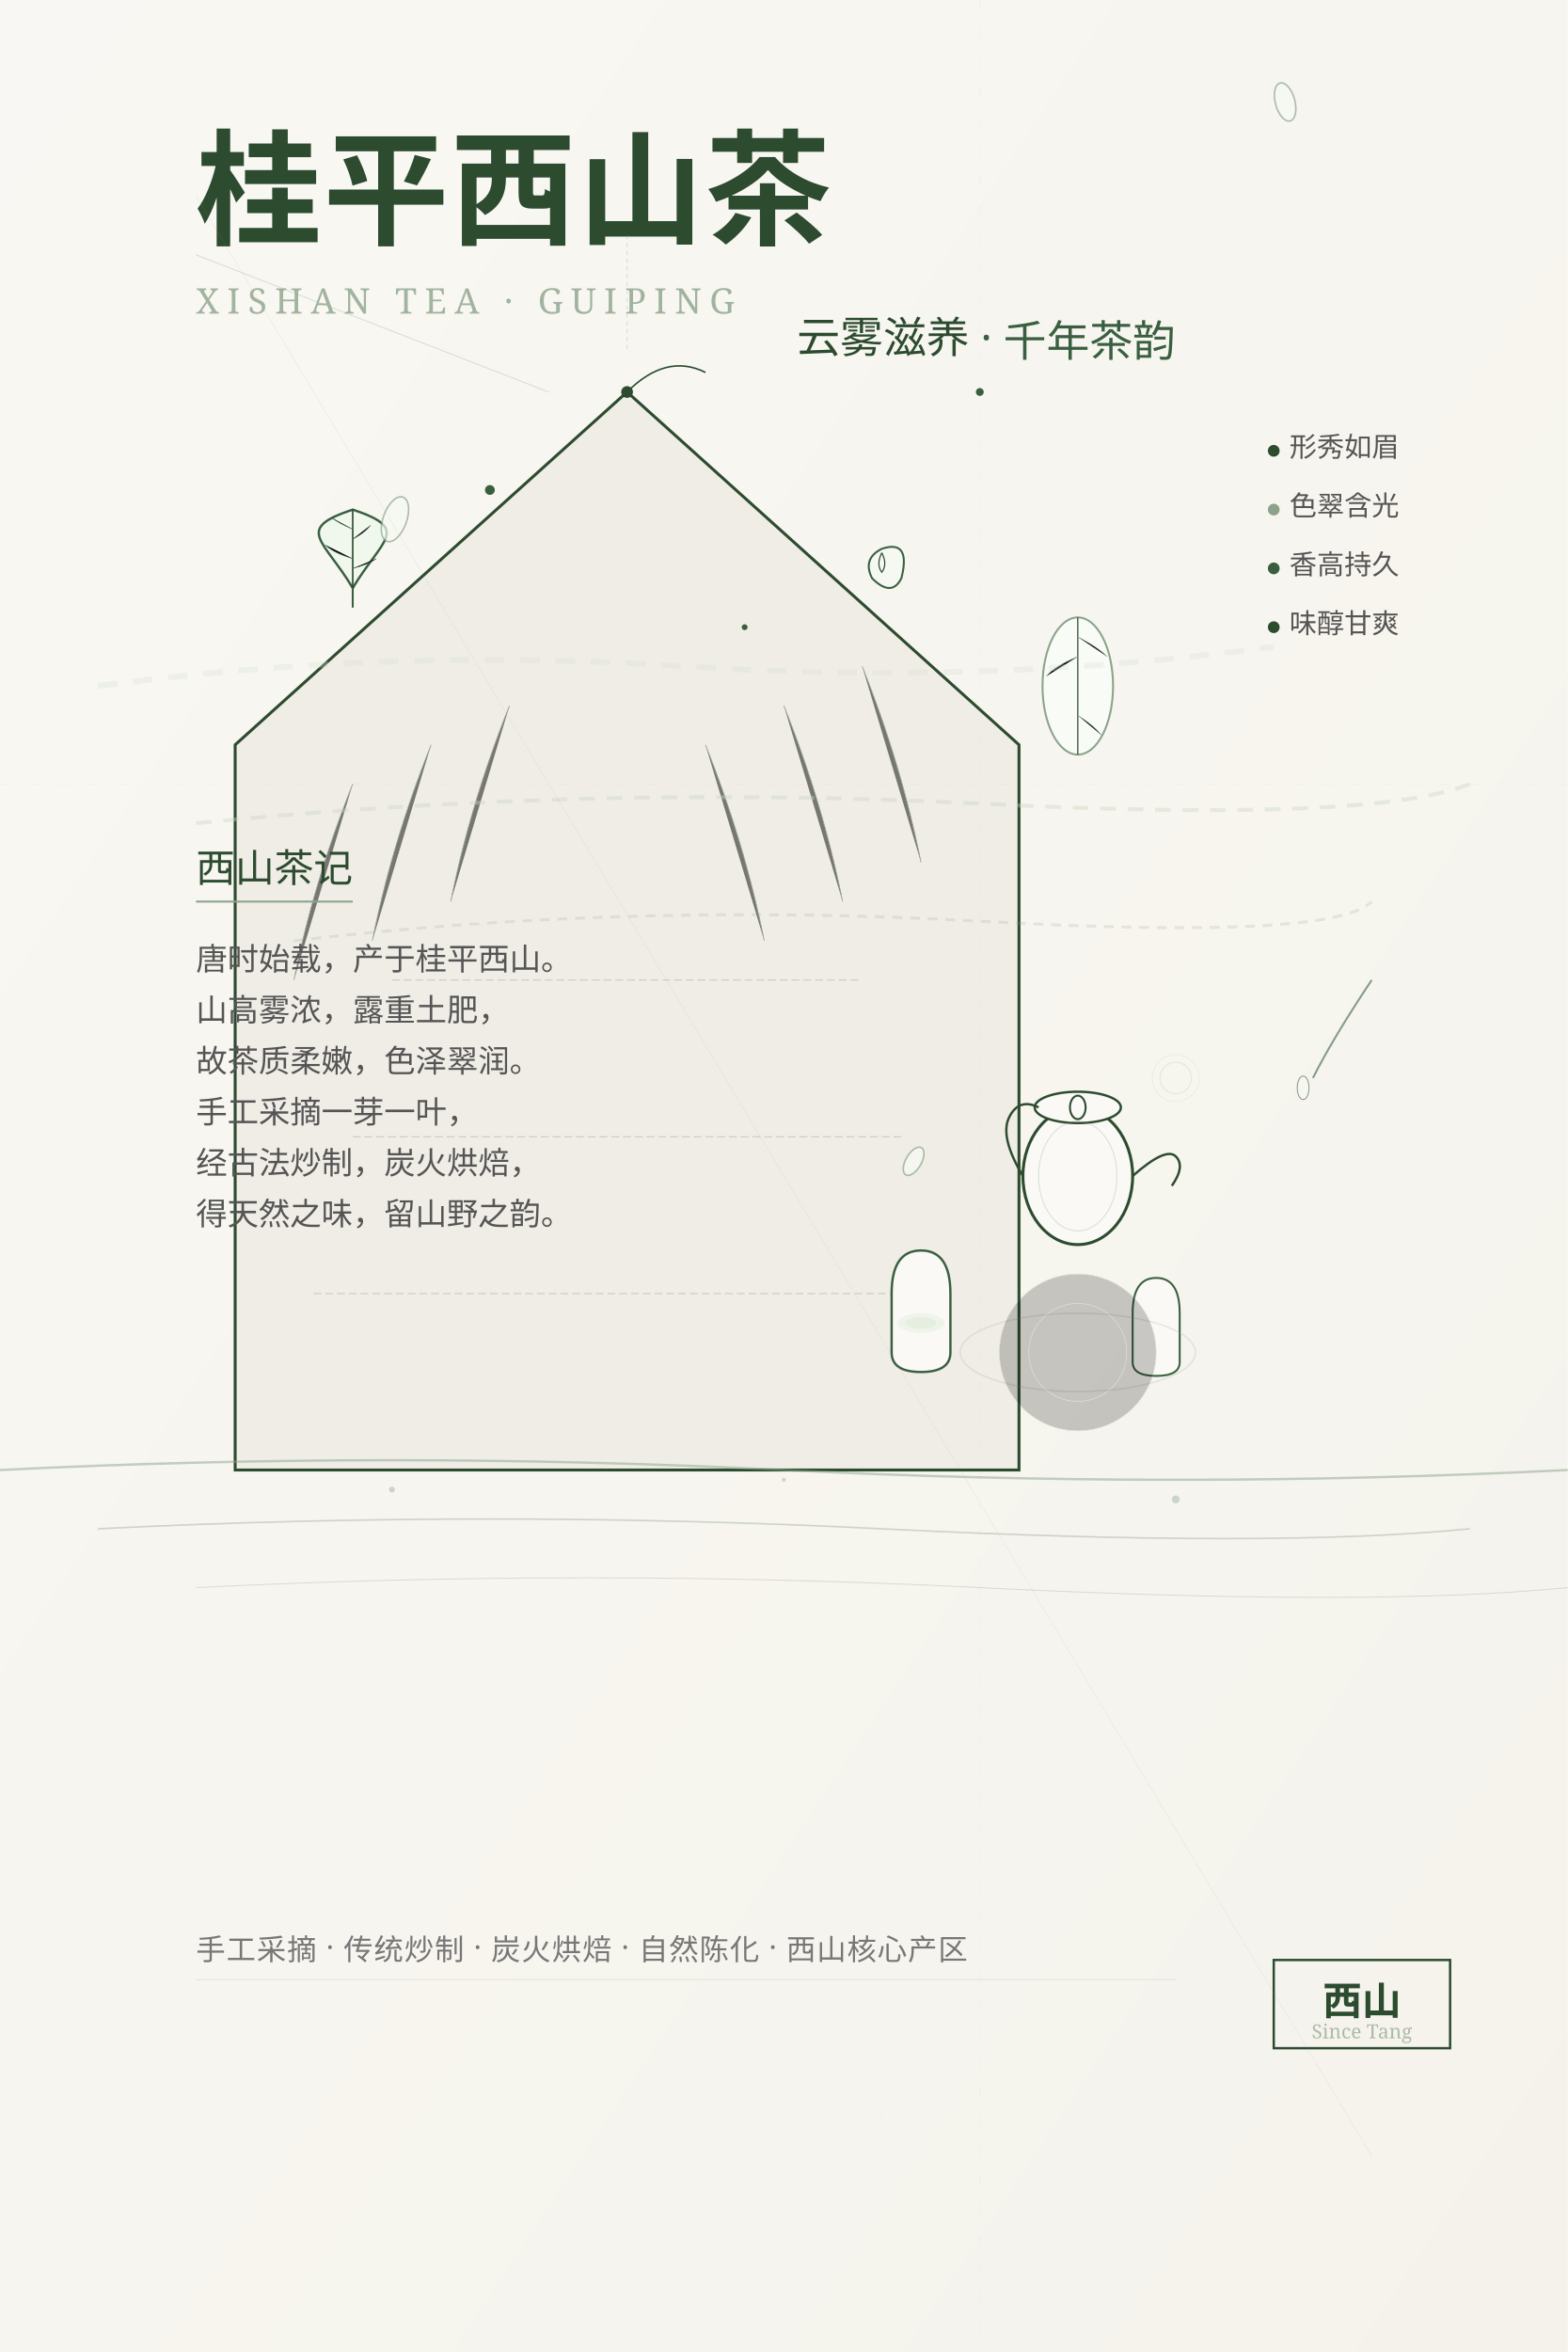
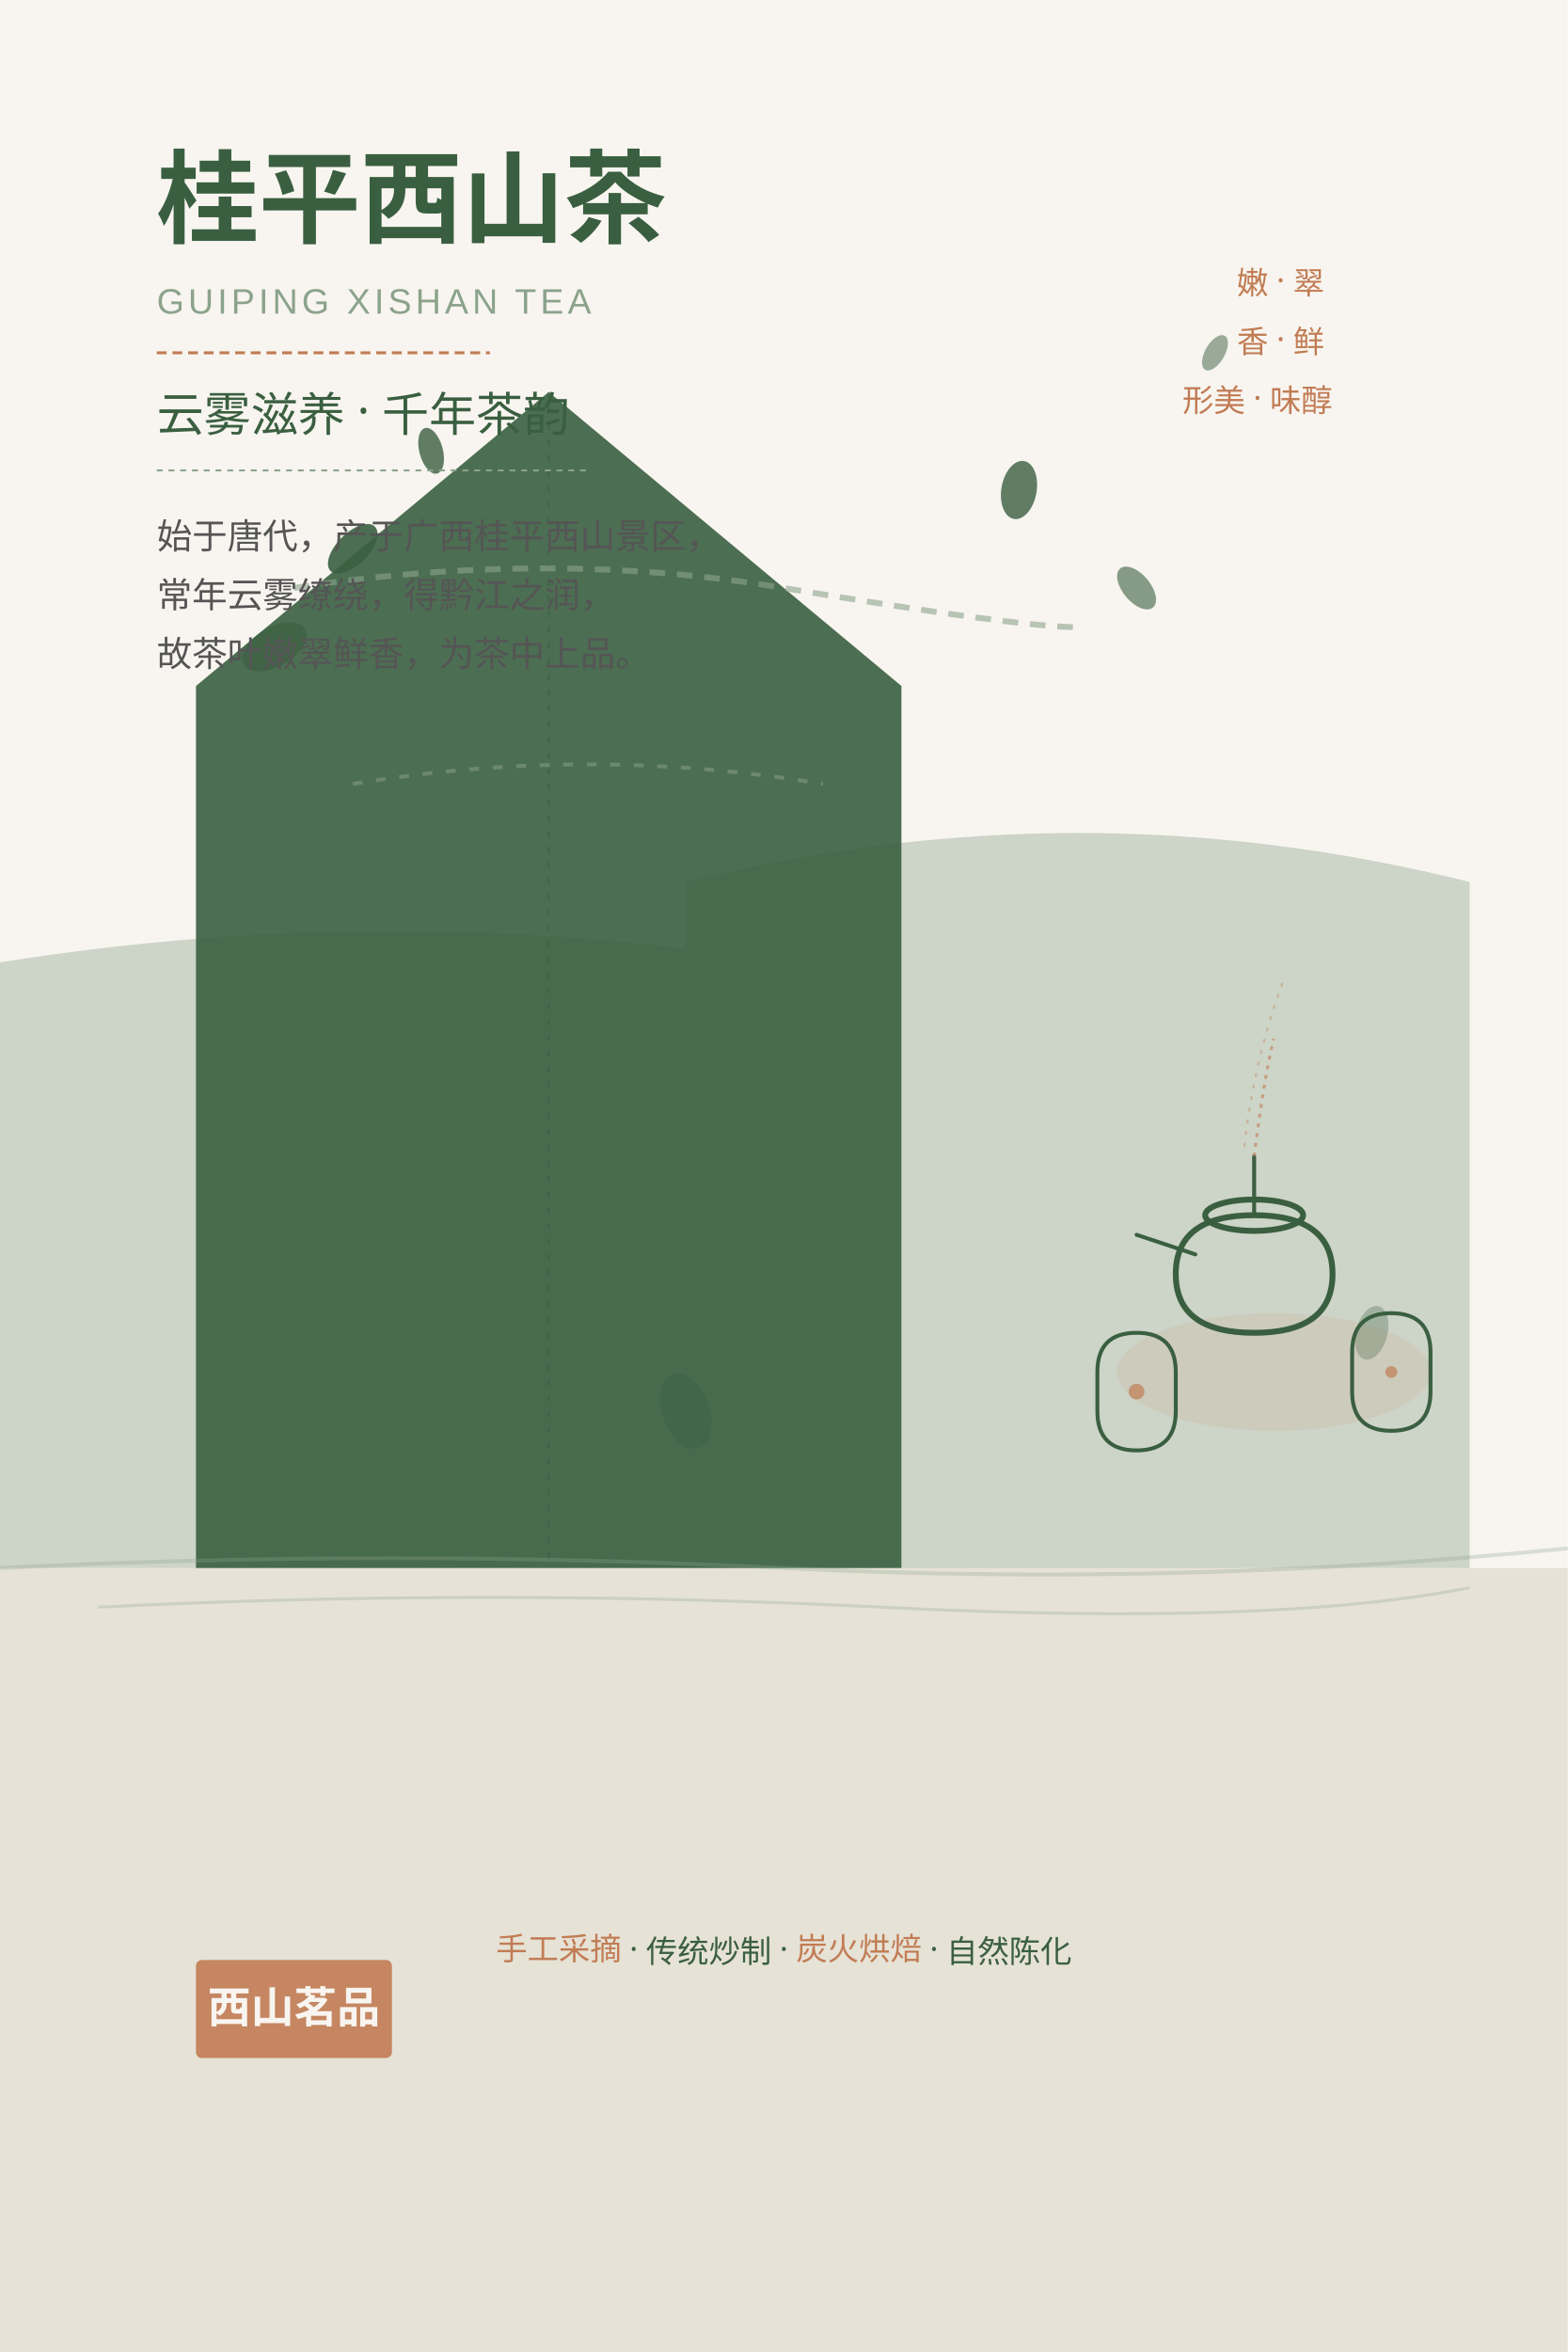
<svg xmlns="http://www.w3.org/2000/svg" width="800" height="1200" viewBox="0 0 800 1200">
-   <defs>
-     <linearGradient id="cleanBg" x1="0%" y1="0%" x2="100%" y2="100%">
-       <stop offset="0%" stop-color="#F9F7F3" />
-       <stop offset="100%" stop-color="#F3F0E9" />
-     </linearGradient>
-     <pattern id="subtleGrain" width="100" height="100" patternUnits="userSpaceOnUse">
-       <rect width="100" height="100" fill="#F9F7F3" />
-       <circle cx="30" cy="30" r="1" fill="#E8E5DE" opacity="0.1" />
-       <circle cx="70" cy="60" r="0.8" fill="#E8E5DE" opacity="0.1" />
-       <circle cx="50" cy="80" r="1.2" fill="#E8E5DE" opacity="0.1" />
-     </pattern>
-   </defs>
-   <rect width="800" height="1200" fill="url(#cleanBg)" />
-   <rect width="800" height="1200" fill="url(#subtleGrain)" opacity="0.3" />
-   <g id="refined-mountain">
-     <path d="M120,380 L320,200 L520,380 L520,750 L120,750 Z" fill="#F0EDE6" stroke="#2C4B2F" stroke-width="1.5" />
-     <g stroke="#3A5F40" stroke-width="0.4" opacity="0.5">
-       <path d="M180,400 Q160,450 150,500" />
-       <path d="M220,380 Q200,430 190,480" />
-       <path d="M260,360 Q240,410 230,460" />
-       <path d="M360,380 Q380,430 390,480" />
-       <path d="M400,360 Q420,410 430,460" />
-       <path d="M440,340 Q460,390 470,440" />
-     </g>
-     <g stroke="#8CA38B" stroke-width="0.6" opacity="0.4">
-       <path d="M200,500 L440,500" stroke-dasharray="4,2" />
-       <path d="M180,580 L460,580" stroke-dasharray="4,2" />
-       <path d="M160,660 L480,660" stroke-dasharray="4,2" />
-     </g>
-     <circle cx="320" cy="200" r="3" fill="#2C4B2F" />
-     <path d="M320,200 Q340,180 360,190" stroke="#2C4B2F" stroke-width="0.8" fill="none" />
+   <rect width="800" height="1200" fill="#F8F5F0" />
+   <rect x="0" y="800" width="800" height="400" fill="#E6E2D6" />
+   <g id="distant-mountains" opacity="0.4">
+     <path d="M-50,500 Q200,450 450,500 L450,800 L-50,800 Z" fill="#8CA38B" />
+     <path d="M350,450 Q550,400 750,450 L750,800 L350,800 Z" fill="#8CA38B" />
  </g>
-   <g id="detailed-tea-collection">
-     <g transform="translate(180, 300)">
-       <path d="M0,0 C15,-25 30,-30 0,-40 C-30,-30 -15,-25 0,0 Z" fill="#F0F7ED" stroke="#3A5F40" stroke-width="1.2" />
-       <line x1="0" y1="0" x2="0" y2="-40" stroke="#2C4B2F" stroke-width="0.8" />
-       <g stroke="#3A5F40" stroke-width="0.3">
-         <path d="M0,-10 Q8,-12 12,-15" />
-         <path d="M0,-15 Q-10,-18 -14,-22" />
-         <path d="M0,-25 Q6,-28 9,-32" />
-         <path d="M0,-30 Q-7,-33 -11,-36" />
-       </g>
-       <line x1="0" y1="0" x2="0" y2="10" stroke="#3A5F40" stroke-width="1" />
-     </g>
-     <g transform="translate(450, 280)">
-       <path d="M0,0 Q15,-5 10,15 Q5,25 -5,15 Q-10,5 0,0" fill="#F5F9F2" stroke="#3A5F40" stroke-width="1" />
-       <path d="M0,2 Q3,8 0,12 Q-3,8 0,2" fill="none" stroke="#2C4B2F" stroke-width="0.6" />
-     </g>
-     <g transform="translate(550, 350)">
-       <ellipse cx="0" cy="0" rx="18" ry="35" fill="#F8FBF6" stroke="#8CA38B" stroke-width="1" />
-       <line x1="0" y1="-35" x2="0" y2="35" stroke="#2C4B2F" stroke-width="0.6" />
-       <path d="M0,-25 Q10,-20 15,-15" stroke="#8CA38B" stroke-width="0.3" />
-       <path d="M0,-15 Q-12,-10 -16,-5" stroke="#8CA38B" stroke-width="0.3" />
-       <path d="M0,15 Q8,20 12,25" stroke="#8CA38B" stroke-width="0.3" />
-     </g>
-     <g opacity="0.7">
-       <ellipse cx="280" cy="180" rx="6" ry="12" fill="#F5F9F2" stroke="#8CA38B" stroke-width="0.8" transform="rotate(20)" />
-       <ellipse cx="620" cy="220" rx="5" ry="10" fill="#F5F9F2" stroke="#8CA38B" stroke-width="0.8" transform="rotate(-15)" />
-       <ellipse cx="700" cy="280" rx="4" ry="8" fill="#F5F9F2" stroke="#8CA38B" stroke-width="0.8" transform="rotate(30)" />
-     </g>
-     <circle cx="250" cy="250" r="2.5" fill="#3A5F40" />
-     <circle cx="500" cy="200" r="2" fill="#3A5F40" />
-     <circle cx="380" cy="320" r="1.5" fill="#3A5F40" />
+   <g id="main-mountains">
+     <path d="M100,350 L280,200 L460,350 L460,800 L100,800 Z" fill="#3A5F40" opacity="0.9" />
+     <path d="M280,200 L280,800" stroke="#2C4B2F" stroke-width="1" stroke-dasharray="3,5" opacity="0.3" />
+     <path d="M150,300 Q280,280 400,300 T550,320" stroke="#8CA38B" stroke-width="3" fill="none" stroke-dasharray="8,6" opacity="0.6" />
+     <path d="M180,400 Q300,380 420,400" stroke="#8CA38B" stroke-width="2" fill="none" stroke-dasharray="5,7" opacity="0.5" />
  </g>
-   <g id="refined-tea-set" transform="translate(550, 600)">
-     <g>
-       <ellipse cx="0" cy="0" rx="28" ry="35" fill="#FAF9F5" stroke="#2C4B2F" stroke-width="1.5" />
-       <ellipse cx="0" cy="-35" rx="22" ry="8" fill="#FAF9F5" stroke="#2C4B2F" stroke-width="1.2" />
-       <ellipse cx="0" cy="-35" rx="4" ry="6" fill="none" stroke="#2C4B2F" stroke-width="1" />
-       <path d="M28,0 Q45,-15 50,-10 Q55,-5 48,5" fill="none" stroke="#2C4B2F" stroke-width="1.2" />
-       <path d="M-28,0 Q-40,-20 -35,-30 Q-30,-40 -20,-35" fill="none" stroke="#2C4B2F" stroke-width="1.2" />
-       <ellipse cx="0" cy="0" rx="20" ry="28" fill="none" stroke="#8CA38B" stroke-width="0.5" opacity="0.3" />
-     </g>
-     <g transform="translate(-80, 60)">
-       <path d="M-15,0 Q-15,-22 0,-22 Q15,-22 15,0 L15,30 Q15,40 0,40 Q-15,40 -15,30 Z" fill="#FAF9F5" stroke="#3A5F40" stroke-width="1.2" />
-       <ellipse cx="0" cy="15" rx="12" ry="5" fill="#E8F0E5" opacity="0.6" />
-       <ellipse cx="0" cy="15" rx="8" ry="3" fill="#D8E6D0" opacity="0.4" />
-     </g>
-     <g transform="translate(40, 70)">
-       <path d="M-12,0 Q-12,-18 0,-18 Q12,-18 12,0 L12,25 Q12,32 0,32 Q-12,32 -12,25 Z" fill="#FAF9F5" stroke="#3A5F40" stroke-width="1" />
-     </g>
-     <ellipse cx="0" cy="90" rx="60" ry="20" fill="none" stroke="#8CA38B" stroke-width="0.8" opacity="0.2" />
-     <g stroke="#8CA38B" stroke-width="0.3" opacity="0.2">
-       <circle cx="0" cy="90" r="40" />
-       <circle cx="0" cy="90" r="25" />
-     </g>
+   <g id="floating-leaves">
+     <ellipse cx="180" cy="280" rx="8" ry="16" fill="#3A5F40" opacity="0.9" transform="rotate(45 180 280)" />
+     <ellipse cx="220" cy="230" rx="6" ry="12" fill="#3A5F40" opacity="0.8" transform="rotate(-15 220 230)" />
+     <ellipse cx="140" cy="330" rx="10" ry="18" fill="#3A5F40" opacity="0.7" transform="rotate(60 140 330)" />
+     <ellipse cx="520" cy="250" rx="9" ry="15" fill="#3A5F40" opacity="0.8" transform="rotate(10 520 250)" />
+     <ellipse cx="580" cy="300" rx="7" ry="13" fill="#3A5F40" opacity="0.6" transform="rotate(-40 580 300)" />
+     <ellipse cx="620" cy="180" rx="5" ry="10" fill="#3A5F40" opacity="0.5" transform="rotate(30 620 180)" />
+     <ellipse cx="350" cy="720" rx="12" ry="20" fill="#3A5F40" opacity="0.4" transform="rotate(-20 350 720)" />
+     <ellipse cx="700" cy="680" rx="8" ry="14" fill="#3A5F40" opacity="0.3" transform="rotate(15 700 680)" />
  </g>
-   <g id="layered-clouds">
-     <path d="M50,350 Q200,330 350,340 Q500,350 650,330" fill="none" stroke="#D5E0D0" stroke-width="3" opacity="0.3" stroke-dasharray="10,8" />
-     <path d="M100,420 Q300,400 500,410 Q700,420 750,400" fill="none" stroke="#C8D6C1" stroke-width="2" opacity="0.4" stroke-dasharray="8,6" />
-     <path d="M150,480 Q320,460 500,470 Q680,480 700,460" fill="none" stroke="#8CA38B" stroke-width="1.5" opacity="0.2" stroke-dasharray="5,4" />
+   <g id="tea-set-group">
+     <ellipse cx="650" cy="700" rx="80" ry="30" fill="#C17C54" opacity="0.1" />
+     <path d="M600,650 Q600,620 640,620 Q680,620 680,650 Q680,680 640,680 Q600,680 600,650" stroke="#3A5F40" stroke-width="3" fill="none" stroke-linecap="round" />
+     <ellipse cx="640" cy="620" rx="25" ry="8" stroke="#3A5F40" stroke-width="3" fill="none" />
+     <path d="M640,620 L640,590 M610,640 L580,630" stroke="#3A5F40" stroke-width="2" stroke-linecap="round" />
+     <path d="M560,700 Q560,680 580,680 Q600,680 600,700 L600,720 Q600,740 580,740 Q560,740 560,720 Z" stroke="#3A5F40" stroke-width="2" fill="none" />
+     <path d="M690,690 Q690,670 710,670 Q730,670 730,690 L730,710 Q730,730 710,730 Q690,730 690,710 Z" stroke="#3A5F40" stroke-width="2" fill="none" />
+     <circle cx="580" cy="710" r="4" fill="#C17C54" opacity="0.7" />
+     <circle cx="710" cy="700" r="3" fill="#C17C54" opacity="0.7" />
+     <path d="M640,590 Q645,550 650,530" stroke="#C17C54" stroke-width="1.5" fill="none" stroke-dasharray="2,3" opacity="0.6" />
+     <path d="M635,585 Q640,540 655,500" stroke="#C17C54" stroke-width="1" fill="none" stroke-dasharray="2,4" opacity="0.4" />
  </g>
-   <g id="water-details" transform="translate(0, 750)">
-     <path d="M0,0 Q200,-10 400,0 Q600,10 800,0" fill="none" stroke="#8CA38B" stroke-width="1.2" opacity="0.5" />
-     <path d="M50,30 Q250,20 450,30 Q650,40 750,30" fill="none" stroke="#8CA38B" stroke-width="0.8" opacity="0.4" />
-     <path d="M100,60 Q300,50 500,60 Q700,70 800,60" fill="none" stroke="#8CA38B" stroke-width="0.5" opacity="0.3" />
-     <g opacity="0.4">
-       <circle cx="200" cy="10" r="1.5" fill="#8CA38B" />
-       <circle cx="400" cy="5" r="1" fill="#8CA38B" />
-       <circle cx="600" cy="15" r="2" fill="#8CA38B" />
-     </g>
+   <g id="water-ripples" opacity="0.3">
+     <path d="M0,800 Q200,790 400,800 T800,790" stroke="#8CA38B" stroke-width="2" fill="none" />
+     <path d="M50,820 Q250,810 450,820 T750,810" stroke="#8CA38B" stroke-width="1.5" fill="none" />
  </g>
-   <g id="floating-elements" opacity="0.6">
-     <g transform="translate(700, 500)">
-       <path d="M0,0 Q-20,30 -30,50" stroke="#3A5F40" stroke-width="1" fill="none" />
-       <ellipse cx="-35" cy="55" rx="3" ry="6" fill="#F5F9F2" stroke="#3A5F40" stroke-width="0.5" />
-     </g>
-     <g transform="translate(600, 550)" opacity="0.3">
-       <circle cx="0" cy="0" r="8" fill="none" stroke="#8CA38B" stroke-width="0.5" />
-       <circle cx="0" cy="0" r="12" fill="none" stroke="#8CA38B" stroke-width="0.3" />
-     </g>
-   </g>
-   <g id="considered-typography">
-     <text x="100" y="120" font-family="'Noto Serif SC', serif" font-size="64" font-weight="600" fill="#2C4B2F" letter-spacing="1">
+   <g id="typography">
+     <text x="80" y="120" font-family="'Microsoft YaHei', sans-serif" font-size="52" font-weight="bold" fill="#3A5F40">
      桂平西山茶
    </text>
-     <text x="100" y="160" font-family="'Georgia', serif" font-size="18" fill="#8CA38B" letter-spacing="4" opacity="0.8">
-       XISHAN TEA · GUIPING
+     <text x="80" y="160" font-family="Arial, sans-serif" font-size="18" fill="#8CA38B" letter-spacing="2">
+       GUIPING XISHAN TEA
    </text>
-     <g opacity="0.3">
-       <line x1="100" y1="130" x2="280" y2="200" stroke="#8CA38B" stroke-width="0.5" />
-       <line x1="320" y1="120" x2="320" y2="180" stroke="#8CA38B" stroke-width="0.5" stroke-dasharray="2,2" />
+     <text x="680" y="150" font-family="'Microsoft YaHei', sans-serif" font-size="16" fill="#C17C54" text-anchor="end">
+       <tspan x="680" dy="0">嫩 · 翠</tspan>
+       <tspan x="680" dy="30">香 · 鲜</tspan>
+       <tspan x="680" dy="30">形美 · 味醇</tspan>
+     </text>
+     <text x="80" y="220" font-family="'Microsoft YaHei', sans-serif" font-size="24" fill="#3A5F40" font-weight="500">
+       云雾滋养 · 千年茶韵
+     </text>
+     <text x="80" y="280" font-family="'Microsoft YaHei', sans-serif" font-size="18" fill="#555" line-height="1.8">
+       <tspan x="80" dy="0">始于唐代，产于广西桂平西山景区，</tspan>
+       <tspan x="80" dy="30">常年云雾缭绕，得黔江之润，</tspan>
+       <tspan x="80" dy="30">故茶叶嫩翠鲜香，为茶中上品。</tspan>
+     </text>
+     <text x="400" y="1000" font-family="'Microsoft YaHei', sans-serif" font-size="16" fill="#3A5F40" text-anchor="middle">
+       <tspan fill="#C17C54">手工采摘</tspan> · 传统炒制 · <tspan fill="#C17C54">炭火烘焙</tspan> · 自然陈化
+     </text>
+     <g id="seal" transform="translate(100, 1000)">
+       <rect x="0" y="0" width="100" height="50" fill="#C17C54" opacity="0.9" rx="3" />
+       <text x="50" y="32" font-family="'Microsoft YaHei', serif" font-size="22" fill="#F8F5F0" text-anchor="middle" font-weight="bold">西山茗品</text>
    </g>
-     <text x="600" y="180" font-family="'Noto Sans SC', sans-serif" font-size="22" fill="#3A5F40" text-anchor="end" font-weight="500">
-       <tspan fill="#2C4B2F">云雾滋养</tspan> · 千年茶韵
-     </text>
-     <g id="feature-tags">
-       <g transform="translate(650, 230)">
-         <circle cx="0" cy="0" r="3" fill="#2C4B2F" />
-         <text x="8" y="3" font-family="'Noto Sans SC', sans-serif" font-size="14" fill="#555">形秀如眉</text>
-       </g>
-       <g transform="translate(650, 260)">
-         <circle cx="0" cy="0" r="3" fill="#8CA38B" />
-         <text x="8" y="3" font-family="'Noto Sans SC', sans-serif" font-size="14" fill="#555">色翠含光</text>
-       </g>
-       <g transform="translate(650, 290)">
-         <circle cx="0" cy="0" r="3" fill="#3A5F40" />
-         <text x="8" y="3" font-family="'Noto Sans SC', sans-serif" font-size="14" fill="#555">香高持久</text>
-       </g>
-       <g transform="translate(650, 320)">
-         <circle cx="0" cy="0" r="3" fill="#2C4B2F" />
-         <text x="8" y="3" font-family="'Noto Sans SC', sans-serif" font-size="14" fill="#555">味醇甘爽</text>
-       </g>
-     </g>
-     <g transform="translate(100, 450)">
-       <text x="0" y="0" font-family="'Noto Serif SC', serif" font-size="20" fill="#2C4B2F" font-weight="500">
-         西山茶记
-       </text>
-       <line x1="0" y1="10" x2="80" y2="10" stroke="#8CA38B" stroke-width="1" />
-       <text x="0" y="45" font-family="'Noto Serif SC', serif" font-size="16" fill="#555" line-height="1.8">
-         <tspan x="0" dy="0">唐时始载，产于桂平西山。</tspan>
-         <tspan x="0" dy="26">山高雾浓，露重土肥，</tspan>
-         <tspan x="0" dy="26">故茶质柔嫩，色泽翠润。</tspan>
-         <tspan x="0" dy="26">手工采摘一芽一叶，</tspan>
-         <tspan x="0" dy="26">经古法炒制，炭火烘焙，</tspan>
-         <tspan x="0" dy="26">得天然之味，留山野之韵。</tspan>
-       </text>
-     </g>
-     <g transform="translate(100, 1000)">
-       <text x="0" y="0" font-family="'Noto Sans SC', sans-serif" font-size="15" fill="#777" letter-spacing="0.5">
-         手工采摘 · 传统炒制 · 炭火烘焙 · 自然陈化 · 西山核心产区
-       </text>
-       <line x1="0" y1="10" x2="500" y2="10" stroke="#E0E0E0" stroke-width="0.5" />
-     </g>
-     <g transform="translate(650, 1000)">
-       <rect x="0" y="0" width="90" height="45" fill="none" stroke="#2C4B2F" stroke-width="1.2" />
-       <text x="45" y="28" font-family="'Noto Serif SC', serif" font-size="20" fill="#2C4B2F" text-anchor="middle" font-weight="600">
-         西山
-       </text>
-       <text x="45" y="40" font-family="'Georgia', serif" font-size="10" fill="#8CA38B" text-anchor="middle" opacity="0.7">
-         Since Tang
-       </text>
-     </g>
-   </g>
-   <g id="visual-guides" opacity="0.1">
-     <line x1="100" y1="100" x2="700" y2="1100" stroke="#8CA38B" stroke-width="0.5" />
-     <line x1="500" y1="0" x2="500" y2="1200" stroke="#8CA38B" stroke-width="0.3" stroke-dasharray="5,10" />
-     <line x1="0" y1="400" x2="800" y2="400" stroke="#8CA38B" stroke-width="0.3" stroke-dasharray="5,10" />
+     <line x1="80" y1="180" x2="250" y2="180" stroke="#C17C54" stroke-width="1.5" stroke-dasharray="5,3" />
+     <line x1="80" y1="240" x2="300" y2="240" stroke="#8CA38B" stroke-width="1" stroke-dasharray="3,3" />
  </g>
</svg>
